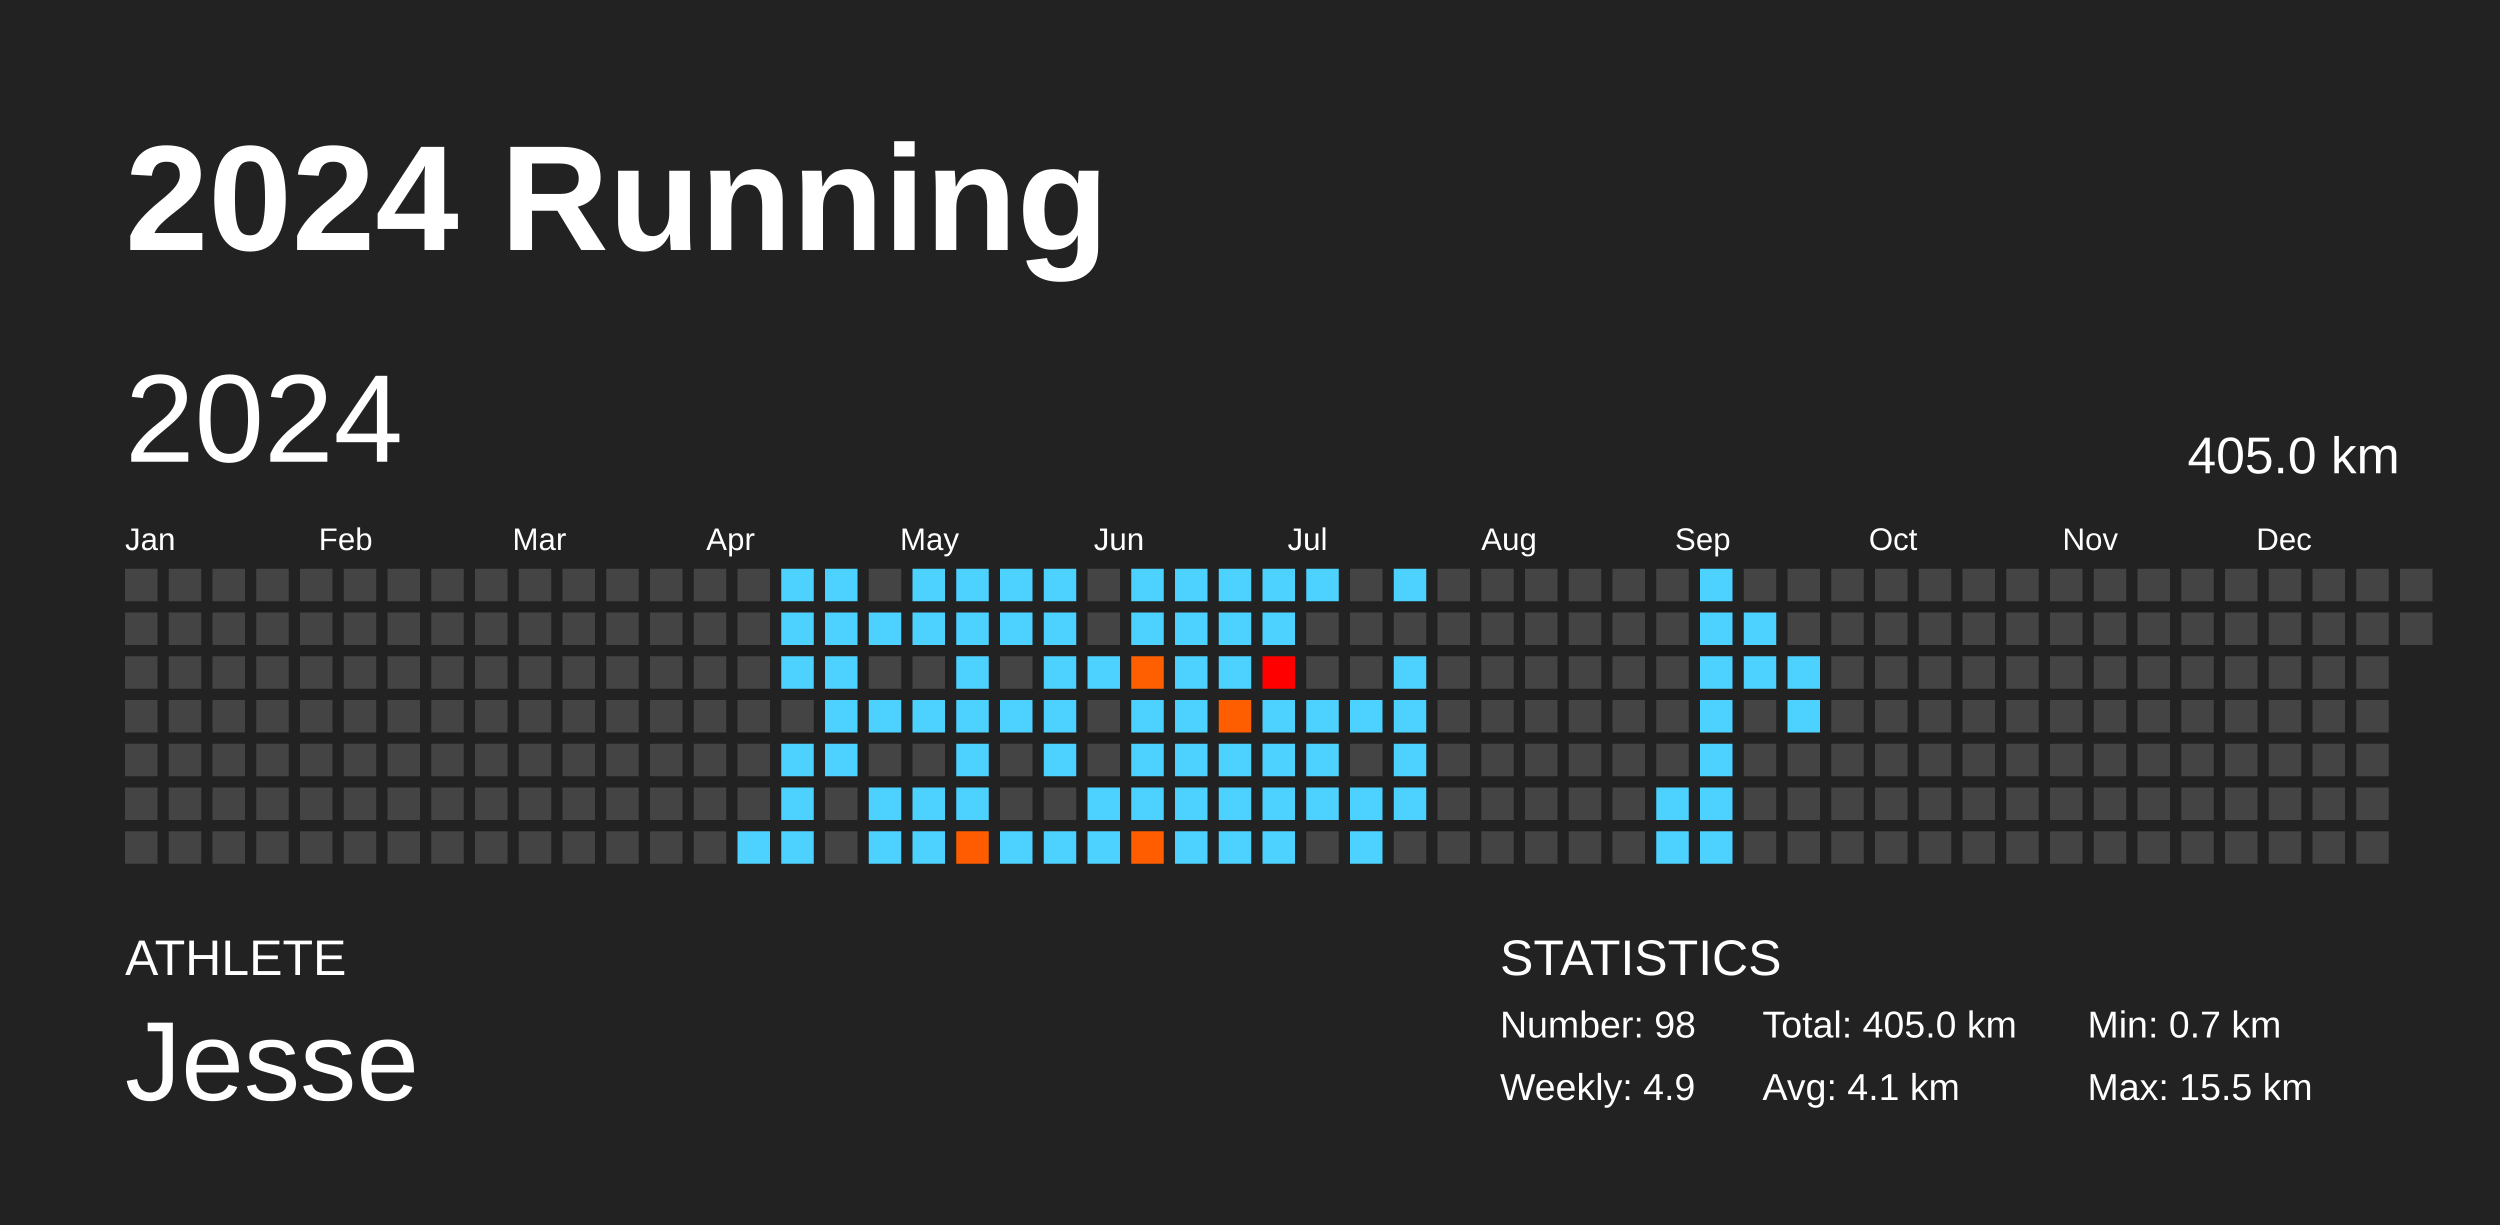
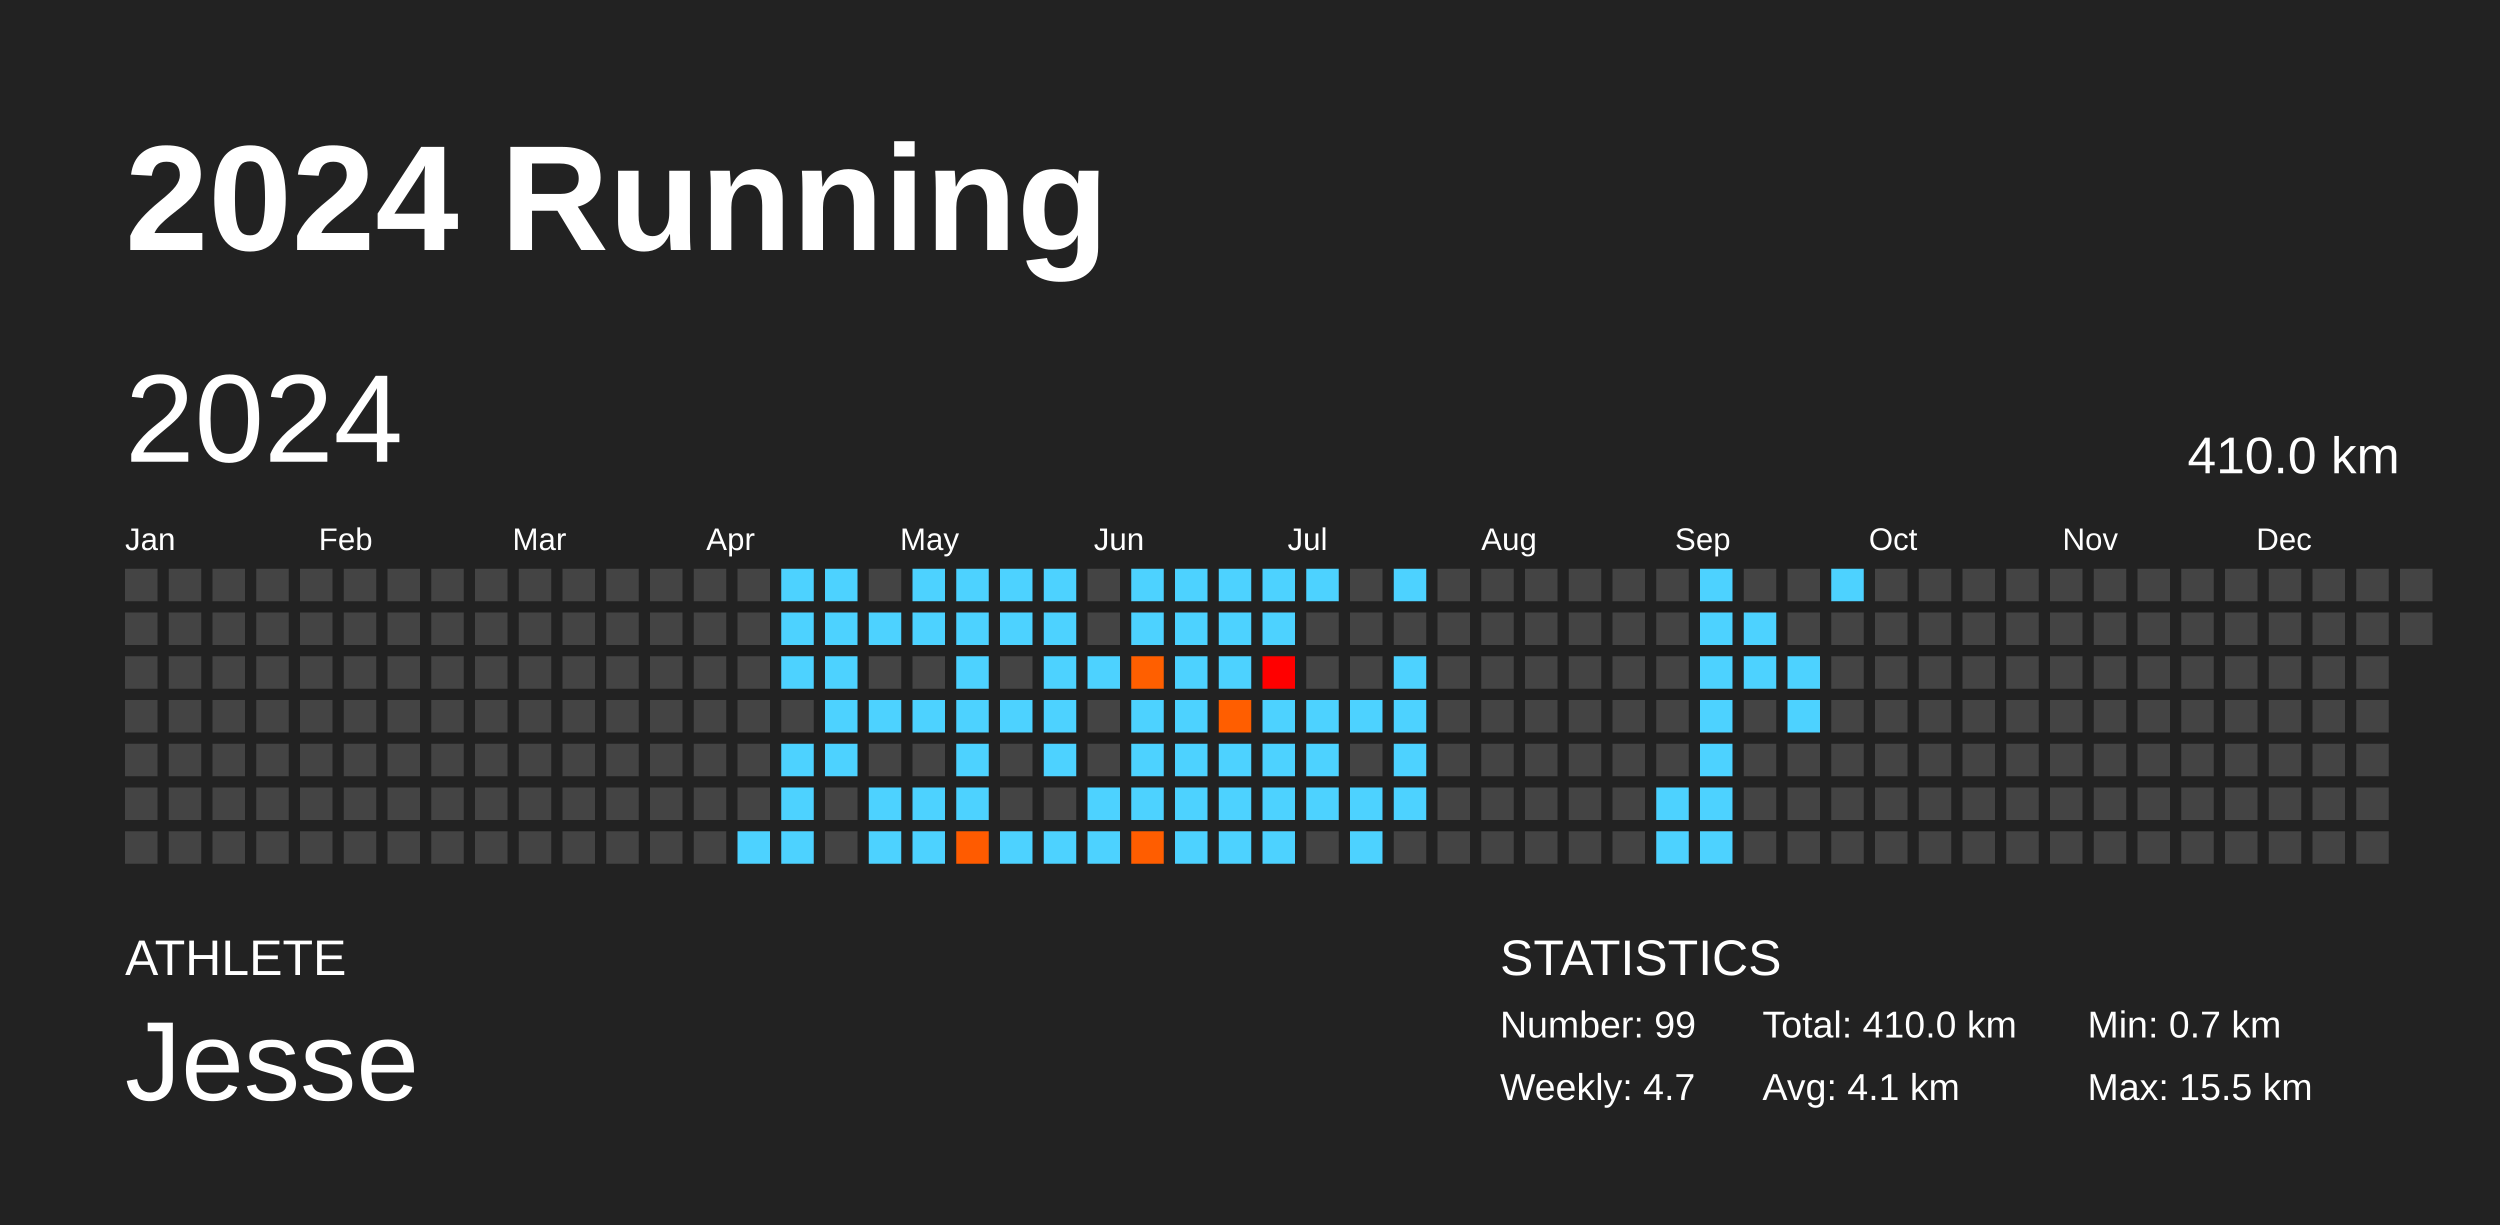
<svg xmlns="http://www.w3.org/2000/svg" baseProfile="full" height="98mm" version="1.1" viewBox="0,0,200,98" width="200mm">
  <defs />
  <rect fill="#222222" height="98" width="200" x="0" y="0" />
  <text fill="#FFFFFF" style="font-size:12px; font-family:Arial; font-weight:bold;" x="10" y="20">2024 Running</text>
  <text fill="#FFFFFF" style="font-size:4px; font-family:Arial" x="10" y="78">ATHLETE</text>
  <text fill="#FFFFFF" style="font-size:9px; font-family:Arial" x="10" y="88">Jesse</text>
  <text fill="#FFFFFF" style="font-size:4px; font-family:Arial" x="120" y="78">STATISTICS</text>
-   <text fill="#FFFFFF" style="font-size:3px; font-family:Arial" x="120" y="83">Number: 98</text>
-   <text fill="#FFFFFF" style="font-size:3px; font-family:Arial" x="120" y="88">Weekly: 4.9</text>
-   <text fill="#FFFFFF" style="font-size:3px; font-family:Arial" x="141" y="83">Total: 405.0 km</text>
+   <text fill="#FFFFFF" style="font-size:3px; font-family:Arial" x="120" y="83">Number: 99</text>
+   <text fill="#FFFFFF" style="font-size:3px; font-family:Arial" x="120" y="88">Weekly: 4.7</text>
+   <text fill="#FFFFFF" style="font-size:3px; font-family:Arial" x="141" y="83">Total: 410.0 km</text>
  <text fill="#FFFFFF" style="font-size:3px; font-family:Arial" x="141" y="88">Avg: 4.1 km</text>
  <text fill="#FFFFFF" style="font-size:3px; font-family:Arial" x="167" y="83">Min: 0.7 km</text>
  <text fill="#FFFFFF" style="font-size:3px; font-family:Arial" x="167" y="88">Max: 15.5 km</text>
  <text dominant-baseline="hanging" fill="#FFFFFF" style="font-size:10.0px; font-family:Arial;" x="10" y="30">2024</text>
-   <text dominant-baseline="hanging" fill="#FFFFFF" style="font-size:4.125px; font-family:Arial;" x="175" y="35">405.0 km</text>
+   <text dominant-baseline="hanging" fill="#FFFFFF" style="font-size:4.125px; font-family:Arial;" x="175" y="35">410.0 km</text>
  <text fill="#FFFFFF" style="font-size:2.5px; font-family:Arial" x="10.0" y="44">Jan</text>
  <text fill="#FFFFFF" style="font-size:2.5px; font-family:Arial" x="25.5" y="44">Feb</text>
  <text fill="#FFFFFF" style="font-size:2.5px; font-family:Arial" x="41.0" y="44">Mar</text>
  <text fill="#FFFFFF" style="font-size:2.5px; font-family:Arial" x="56.5" y="44">Apr</text>
  <text fill="#FFFFFF" style="font-size:2.5px; font-family:Arial" x="72.0" y="44">May</text>
  <text fill="#FFFFFF" style="font-size:2.5px; font-family:Arial" x="87.5" y="44">Jun</text>
  <text fill="#FFFFFF" style="font-size:2.5px; font-family:Arial" x="103.0" y="44">Jul</text>
  <text fill="#FFFFFF" style="font-size:2.5px; font-family:Arial" x="118.5" y="44">Aug</text>
  <text fill="#FFFFFF" style="font-size:2.5px; font-family:Arial" x="134.0" y="44">Sep</text>
  <text fill="#FFFFFF" style="font-size:2.5px; font-family:Arial" x="149.5" y="44">Oct</text>
  <text fill="#FFFFFF" style="font-size:2.5px; font-family:Arial" x="165.0" y="44">Nov</text>
  <text fill="#FFFFFF" style="font-size:2.5px; font-family:Arial" x="180.5" y="44">Dec</text>
  <rect fill="#444444" height="2.6" width="2.6" x="10.0" y="45.5" />
  <rect fill="#444444" height="2.6" width="2.6" x="10.0" y="49.0" />
  <rect fill="#444444" height="2.6" width="2.6" x="10.0" y="52.5" />
  <rect fill="#444444" height="2.6" width="2.6" x="10.0" y="56.0" />
  <rect fill="#444444" height="2.6" width="2.6" x="10.0" y="59.5" />
  <rect fill="#444444" height="2.6" width="2.6" x="10.0" y="63.0" />
  <rect fill="#444444" height="2.6" width="2.6" x="10.0" y="66.5" />
  <rect fill="#444444" height="2.6" width="2.6" x="13.5" y="45.5" />
  <rect fill="#444444" height="2.6" width="2.6" x="13.5" y="49.0" />
  <rect fill="#444444" height="2.6" width="2.6" x="13.5" y="52.5" />
  <rect fill="#444444" height="2.6" width="2.6" x="13.5" y="56.0" />
  <rect fill="#444444" height="2.6" width="2.6" x="13.5" y="59.5" />
  <rect fill="#444444" height="2.6" width="2.6" x="13.5" y="63.0" />
  <rect fill="#444444" height="2.6" width="2.6" x="13.5" y="66.5" />
  <rect fill="#444444" height="2.6" width="2.6" x="17.0" y="45.5" />
  <rect fill="#444444" height="2.6" width="2.6" x="17.0" y="49.0" />
  <rect fill="#444444" height="2.6" width="2.6" x="17.0" y="52.5" />
  <rect fill="#444444" height="2.6" width="2.6" x="17.0" y="56.0" />
  <rect fill="#444444" height="2.6" width="2.6" x="17.0" y="59.5" />
  <rect fill="#444444" height="2.6" width="2.6" x="17.0" y="63.0" />
  <rect fill="#444444" height="2.6" width="2.6" x="17.0" y="66.5" />
  <rect fill="#444444" height="2.6" width="2.6" x="20.5" y="45.5" />
  <rect fill="#444444" height="2.6" width="2.6" x="20.5" y="49.0" />
  <rect fill="#444444" height="2.6" width="2.6" x="20.5" y="52.5" />
  <rect fill="#444444" height="2.6" width="2.6" x="20.5" y="56.0" />
  <rect fill="#444444" height="2.6" width="2.6" x="20.5" y="59.5" />
  <rect fill="#444444" height="2.6" width="2.6" x="20.5" y="63.0" />
  <rect fill="#444444" height="2.6" width="2.6" x="20.5" y="66.5" />
  <rect fill="#444444" height="2.6" width="2.6" x="24.0" y="45.5" />
  <rect fill="#444444" height="2.6" width="2.6" x="24.0" y="49.0" />
  <rect fill="#444444" height="2.6" width="2.6" x="24.0" y="52.5" />
  <rect fill="#444444" height="2.6" width="2.6" x="24.0" y="56.0" />
  <rect fill="#444444" height="2.6" width="2.6" x="24.0" y="59.5" />
  <rect fill="#444444" height="2.6" width="2.6" x="24.0" y="63.0" />
  <rect fill="#444444" height="2.6" width="2.6" x="24.0" y="66.5" />
  <rect fill="#444444" height="2.6" width="2.6" x="27.5" y="45.5" />
  <rect fill="#444444" height="2.6" width="2.6" x="27.5" y="49.0" />
  <rect fill="#444444" height="2.6" width="2.6" x="27.5" y="52.5" />
  <rect fill="#444444" height="2.6" width="2.6" x="27.5" y="56.0" />
  <rect fill="#444444" height="2.6" width="2.6" x="27.5" y="59.5" />
  <rect fill="#444444" height="2.6" width="2.6" x="27.5" y="63.0" />
  <rect fill="#444444" height="2.6" width="2.6" x="27.5" y="66.5" />
  <rect fill="#444444" height="2.6" width="2.6" x="31.0" y="45.5" />
  <rect fill="#444444" height="2.6" width="2.6" x="31.0" y="49.0" />
  <rect fill="#444444" height="2.6" width="2.6" x="31.0" y="52.5" />
  <rect fill="#444444" height="2.6" width="2.6" x="31.0" y="56.0" />
  <rect fill="#444444" height="2.6" width="2.6" x="31.0" y="59.5" />
  <rect fill="#444444" height="2.6" width="2.6" x="31.0" y="63.0" />
  <rect fill="#444444" height="2.6" width="2.6" x="31.0" y="66.5" />
  <rect fill="#444444" height="2.6" width="2.6" x="34.5" y="45.5" />
  <rect fill="#444444" height="2.6" width="2.6" x="34.5" y="49.0" />
  <rect fill="#444444" height="2.6" width="2.6" x="34.5" y="52.5" />
  <rect fill="#444444" height="2.6" width="2.6" x="34.5" y="56.0" />
  <rect fill="#444444" height="2.6" width="2.6" x="34.5" y="59.5" />
  <rect fill="#444444" height="2.6" width="2.6" x="34.5" y="63.0" />
  <rect fill="#444444" height="2.6" width="2.6" x="34.5" y="66.5" />
  <rect fill="#444444" height="2.6" width="2.6" x="38.0" y="45.5" />
  <rect fill="#444444" height="2.6" width="2.6" x="38.0" y="49.0" />
  <rect fill="#444444" height="2.6" width="2.6" x="38.0" y="52.5" />
  <rect fill="#444444" height="2.6" width="2.6" x="38.0" y="56.0" />
  <rect fill="#444444" height="2.6" width="2.6" x="38.0" y="59.5" />
  <rect fill="#444444" height="2.6" width="2.6" x="38.0" y="63.0" />
  <rect fill="#444444" height="2.6" width="2.6" x="38.0" y="66.5" />
  <rect fill="#444444" height="2.6" width="2.6" x="41.5" y="45.5" />
  <rect fill="#444444" height="2.6" width="2.6" x="41.5" y="49.0" />
  <rect fill="#444444" height="2.6" width="2.6" x="41.5" y="52.5" />
  <rect fill="#444444" height="2.6" width="2.6" x="41.5" y="56.0" />
  <rect fill="#444444" height="2.6" width="2.6" x="41.5" y="59.5" />
  <rect fill="#444444" height="2.6" width="2.6" x="41.5" y="63.0" />
  <rect fill="#444444" height="2.6" width="2.6" x="41.5" y="66.5" />
  <rect fill="#444444" height="2.6" width="2.6" x="45.0" y="45.5" />
  <rect fill="#444444" height="2.6" width="2.6" x="45.0" y="49.0" />
  <rect fill="#444444" height="2.6" width="2.6" x="45.0" y="52.5" />
  <rect fill="#444444" height="2.6" width="2.6" x="45.0" y="56.0" />
  <rect fill="#444444" height="2.6" width="2.6" x="45.0" y="59.5" />
  <rect fill="#444444" height="2.6" width="2.6" x="45.0" y="63.0" />
  <rect fill="#444444" height="2.6" width="2.6" x="45.0" y="66.5" />
  <rect fill="#444444" height="2.6" width="2.6" x="48.5" y="45.5" />
  <rect fill="#444444" height="2.6" width="2.6" x="48.5" y="49.0" />
  <rect fill="#444444" height="2.6" width="2.6" x="48.5" y="52.5" />
  <rect fill="#444444" height="2.6" width="2.6" x="48.5" y="56.0" />
  <rect fill="#444444" height="2.6" width="2.6" x="48.5" y="59.5" />
  <rect fill="#444444" height="2.6" width="2.6" x="48.5" y="63.0" />
  <rect fill="#444444" height="2.6" width="2.6" x="48.5" y="66.5" />
  <rect fill="#444444" height="2.6" width="2.6" x="52.0" y="45.5" />
  <rect fill="#444444" height="2.6" width="2.6" x="52.0" y="49.0" />
  <rect fill="#444444" height="2.6" width="2.6" x="52.0" y="52.5" />
  <rect fill="#444444" height="2.6" width="2.6" x="52.0" y="56.0" />
  <rect fill="#444444" height="2.6" width="2.6" x="52.0" y="59.5" />
  <rect fill="#444444" height="2.6" width="2.6" x="52.0" y="63.0" />
  <rect fill="#444444" height="2.6" width="2.6" x="52.0" y="66.5" />
  <rect fill="#444444" height="2.6" width="2.6" x="55.5" y="45.5" />
  <rect fill="#444444" height="2.6" width="2.6" x="55.5" y="49.0" />
  <rect fill="#444444" height="2.6" width="2.6" x="55.5" y="52.5" />
  <rect fill="#444444" height="2.6" width="2.6" x="55.5" y="56.0" />
  <rect fill="#444444" height="2.6" width="2.6" x="55.5" y="59.5" />
  <rect fill="#444444" height="2.6" width="2.6" x="55.5" y="63.0" />
  <rect fill="#444444" height="2.6" width="2.6" x="55.5" y="66.5" />
  <rect fill="#444444" height="2.6" width="2.6" x="59.0" y="45.5" />
  <rect fill="#444444" height="2.6" width="2.6" x="59.0" y="49.0" />
  <rect fill="#444444" height="2.6" width="2.6" x="59.0" y="52.5" />
  <rect fill="#444444" height="2.6" width="2.6" x="59.0" y="56.0" />
  <rect fill="#444444" height="2.6" width="2.6" x="59.0" y="59.5" />
  <rect fill="#444444" height="2.6" width="2.6" x="59.0" y="63.0" />
  <rect fill="#4dd2ff" height="2.6" width="2.6" x="59.0" y="66.5" />
  <rect fill="#4dd2ff" height="2.6" width="2.6" x="62.5" y="45.5" />
  <rect fill="#4dd2ff" height="2.6" width="2.6" x="62.5" y="49.0" />
  <rect fill="#4dd2ff" height="2.6" width="2.6" x="62.5" y="52.5" />
  <rect fill="#444444" height="2.6" width="2.6" x="62.5" y="56.0" />
  <rect fill="#4dd2ff" height="2.6" width="2.6" x="62.5" y="59.5" />
  <rect fill="#4dd2ff" height="2.6" width="2.6" x="62.5" y="63.0" />
  <rect fill="#4dd2ff" height="2.6" width="2.6" x="62.5" y="66.5" />
  <rect fill="#4dd2ff" height="2.6" width="2.6" x="66.0" y="45.5" />
  <rect fill="#4dd2ff" height="2.6" width="2.6" x="66.0" y="49.0" />
  <rect fill="#4dd2ff" height="2.6" width="2.6" x="66.0" y="52.5" />
  <rect fill="#4dd2ff" height="2.6" width="2.6" x="66.0" y="56.0" />
  <rect fill="#4dd2ff" height="2.6" width="2.6" x="66.0" y="59.5" />
  <rect fill="#444444" height="2.6" width="2.6" x="66.0" y="63.0" />
  <rect fill="#444444" height="2.6" width="2.6" x="66.0" y="66.5" />
  <rect fill="#444444" height="2.6" width="2.6" x="69.5" y="45.5" />
  <rect fill="#4dd2ff" height="2.6" width="2.6" x="69.5" y="49.0" />
  <rect fill="#444444" height="2.6" width="2.6" x="69.5" y="52.5" />
  <rect fill="#4dd2ff" height="2.6" width="2.6" x="69.5" y="56.0" />
  <rect fill="#444444" height="2.6" width="2.6" x="69.5" y="59.5" />
  <rect fill="#4dd2ff" height="2.6" width="2.6" x="69.5" y="63.0" />
  <rect fill="#4dd2ff" height="2.6" width="2.6" x="69.5" y="66.5" />
  <rect fill="#4dd2ff" height="2.6" width="2.6" x="73.0" y="45.5" />
  <rect fill="#4dd2ff" height="2.6" width="2.6" x="73.0" y="49.0" />
  <rect fill="#444444" height="2.6" width="2.6" x="73.0" y="52.5" />
  <rect fill="#4dd2ff" height="2.6" width="2.6" x="73.0" y="56.0" />
  <rect fill="#444444" height="2.6" width="2.6" x="73.0" y="59.5" />
  <rect fill="#4dd2ff" height="2.6" width="2.6" x="73.0" y="63.0" />
  <rect fill="#4dd2ff" height="2.6" width="2.6" x="73.0" y="66.5" />
  <rect fill="#4dd2ff" height="2.6" width="2.6" x="76.5" y="45.5" />
  <rect fill="#4dd2ff" height="2.6" width="2.6" x="76.5" y="49.0" />
  <rect fill="#4dd2ff" height="2.6" width="2.6" x="76.5" y="52.5" />
  <rect fill="#4dd2ff" height="2.6" width="2.6" x="76.5" y="56.0" />
  <rect fill="#4dd2ff" height="2.6" width="2.6" x="76.5" y="59.5" />
  <rect fill="#4dd2ff" height="2.6" width="2.6" x="76.5" y="63.0" />
  <rect fill="#ff5b00" height="2.6" width="2.6" x="76.5" y="66.5" />
  <rect fill="#4dd2ff" height="2.6" width="2.6" x="80.0" y="45.5" />
  <rect fill="#4dd2ff" height="2.6" width="2.6" x="80.0" y="49.0" />
  <rect fill="#444444" height="2.6" width="2.6" x="80.0" y="52.5" />
  <rect fill="#4dd2ff" height="2.6" width="2.6" x="80.0" y="56.0" />
  <rect fill="#444444" height="2.6" width="2.6" x="80.0" y="59.5" />
  <rect fill="#444444" height="2.6" width="2.6" x="80.0" y="63.0" />
  <rect fill="#4dd2ff" height="2.6" width="2.6" x="80.0" y="66.5" />
  <rect fill="#4dd2ff" height="2.6" width="2.6" x="83.5" y="45.5" />
  <rect fill="#4dd2ff" height="2.6" width="2.6" x="83.5" y="49.0" />
  <rect fill="#4dd2ff" height="2.6" width="2.6" x="83.5" y="52.5" />
  <rect fill="#4dd2ff" height="2.6" width="2.6" x="83.5" y="56.0" />
  <rect fill="#4dd2ff" height="2.6" width="2.6" x="83.5" y="59.5" />
  <rect fill="#444444" height="2.6" width="2.6" x="83.5" y="63.0" />
  <rect fill="#4dd2ff" height="2.6" width="2.6" x="83.5" y="66.5" />
  <rect fill="#444444" height="2.6" width="2.6" x="87.0" y="45.5" />
  <rect fill="#444444" height="2.6" width="2.6" x="87.0" y="49.0" />
  <rect fill="#4dd2ff" height="2.6" width="2.6" x="87.0" y="52.5" />
  <rect fill="#444444" height="2.6" width="2.6" x="87.0" y="56.0" />
  <rect fill="#444444" height="2.6" width="2.6" x="87.0" y="59.5" />
  <rect fill="#4dd2ff" height="2.6" width="2.6" x="87.0" y="63.0" />
  <rect fill="#4dd2ff" height="2.6" width="2.6" x="87.0" y="66.5" />
  <rect fill="#4dd2ff" height="2.6" width="2.6" x="90.5" y="45.5" />
  <rect fill="#4dd2ff" height="2.6" width="2.6" x="90.5" y="49.0" />
  <rect fill="#ff5f00" height="2.6" width="2.6" x="90.5" y="52.5" />
  <rect fill="#4dd2ff" height="2.6" width="2.6" x="90.5" y="56.0" />
  <rect fill="#4dd2ff" height="2.6" width="2.6" x="90.5" y="59.5" />
  <rect fill="#4dd2ff" height="2.6" width="2.6" x="90.5" y="63.0" />
  <rect fill="#ff5d00" height="2.6" width="2.6" x="90.5" y="66.5" />
  <rect fill="#4dd2ff" height="2.6" width="2.6" x="94.0" y="45.5" />
  <rect fill="#4dd2ff" height="2.6" width="2.6" x="94.0" y="49.0" />
  <rect fill="#4dd2ff" height="2.6" width="2.6" x="94.0" y="52.5" />
  <rect fill="#4dd2ff" height="2.6" width="2.6" x="94.0" y="56.0" />
  <rect fill="#4dd2ff" height="2.6" width="2.6" x="94.0" y="59.5" />
  <rect fill="#4dd2ff" height="2.6" width="2.6" x="94.0" y="63.0" />
  <rect fill="#4dd2ff" height="2.6" width="2.6" x="94.0" y="66.5" />
  <rect fill="#4dd2ff" height="2.6" width="2.6" x="97.5" y="45.5" />
  <rect fill="#4dd2ff" height="2.6" width="2.6" x="97.5" y="49.0" />
  <rect fill="#4dd2ff" height="2.6" width="2.6" x="97.5" y="52.5" />
  <rect fill="#ff5e00" height="2.6" width="2.6" x="97.5" y="56.0" />
  <rect fill="#4dd2ff" height="2.6" width="2.6" x="97.5" y="59.5" />
  <rect fill="#4dd2ff" height="2.6" width="2.6" x="97.5" y="63.0" />
  <rect fill="#4dd2ff" height="2.6" width="2.6" x="97.5" y="66.5" />
  <rect fill="#4dd2ff" height="2.6" width="2.6" x="101.0" y="45.5" />
  <rect fill="#4dd2ff" height="2.6" width="2.6" x="101.0" y="49.0" />
  <rect fill="#ff0000" height="2.6" width="2.6" x="101.0" y="52.5" />
  <rect fill="#4dd2ff" height="2.6" width="2.6" x="101.0" y="56.0" />
  <rect fill="#4dd2ff" height="2.6" width="2.6" x="101.0" y="59.5" />
  <rect fill="#4dd2ff" height="2.6" width="2.6" x="101.0" y="63.0" />
  <rect fill="#4dd2ff" height="2.6" width="2.6" x="101.0" y="66.5" />
  <rect fill="#4dd2ff" height="2.6" width="2.6" x="104.5" y="45.5" />
  <rect fill="#444444" height="2.6" width="2.6" x="104.5" y="49.0" />
  <rect fill="#444444" height="2.6" width="2.6" x="104.5" y="52.5" />
  <rect fill="#4dd2ff" height="2.6" width="2.6" x="104.5" y="56.0" />
  <rect fill="#4dd2ff" height="2.6" width="2.6" x="104.5" y="59.5" />
  <rect fill="#4dd2ff" height="2.6" width="2.6" x="104.5" y="63.0" />
  <rect fill="#444444" height="2.6" width="2.6" x="104.5" y="66.5" />
  <rect fill="#444444" height="2.6" width="2.6" x="108.0" y="45.5" />
  <rect fill="#444444" height="2.6" width="2.6" x="108.0" y="49.0" />
  <rect fill="#444444" height="2.6" width="2.6" x="108.0" y="52.5" />
  <rect fill="#4dd2ff" height="2.6" width="2.6" x="108.0" y="56.0" />
  <rect fill="#444444" height="2.6" width="2.6" x="108.0" y="59.5" />
  <rect fill="#4dd2ff" height="2.6" width="2.6" x="108.0" y="63.0" />
  <rect fill="#4dd2ff" height="2.6" width="2.6" x="108.0" y="66.5" />
  <rect fill="#4dd2ff" height="2.6" width="2.6" x="111.5" y="45.5" />
  <rect fill="#444444" height="2.6" width="2.6" x="111.5" y="49.0" />
  <rect fill="#4dd2ff" height="2.6" width="2.6" x="111.5" y="52.5" />
  <rect fill="#4dd2ff" height="2.6" width="2.6" x="111.5" y="56.0" />
  <rect fill="#4dd2ff" height="2.6" width="2.6" x="111.5" y="59.5" />
  <rect fill="#4dd2ff" height="2.6" width="2.6" x="111.5" y="63.0" />
  <rect fill="#444444" height="2.6" width="2.6" x="111.5" y="66.5" />
  <rect fill="#444444" height="2.6" width="2.6" x="115.0" y="45.5" />
  <rect fill="#444444" height="2.6" width="2.6" x="115.0" y="49.0" />
  <rect fill="#444444" height="2.6" width="2.6" x="115.0" y="52.5" />
  <rect fill="#444444" height="2.6" width="2.6" x="115.0" y="56.0" />
  <rect fill="#444444" height="2.6" width="2.6" x="115.0" y="59.5" />
  <rect fill="#444444" height="2.6" width="2.6" x="115.0" y="63.0" />
  <rect fill="#444444" height="2.6" width="2.6" x="115.0" y="66.5" />
  <rect fill="#444444" height="2.6" width="2.6" x="118.5" y="45.5" />
  <rect fill="#444444" height="2.6" width="2.6" x="118.5" y="49.0" />
  <rect fill="#444444" height="2.6" width="2.6" x="118.5" y="52.5" />
  <rect fill="#444444" height="2.6" width="2.6" x="118.5" y="56.0" />
  <rect fill="#444444" height="2.6" width="2.6" x="118.5" y="59.5" />
  <rect fill="#444444" height="2.6" width="2.6" x="118.5" y="63.0" />
  <rect fill="#444444" height="2.6" width="2.6" x="118.5" y="66.5" />
  <rect fill="#444444" height="2.6" width="2.6" x="122.0" y="45.5" />
  <rect fill="#444444" height="2.6" width="2.6" x="122.0" y="49.0" />
  <rect fill="#444444" height="2.6" width="2.6" x="122.0" y="52.5" />
  <rect fill="#444444" height="2.6" width="2.6" x="122.0" y="56.0" />
  <rect fill="#444444" height="2.6" width="2.6" x="122.0" y="59.5" />
  <rect fill="#444444" height="2.6" width="2.6" x="122.0" y="63.0" />
  <rect fill="#444444" height="2.6" width="2.6" x="122.0" y="66.5" />
  <rect fill="#444444" height="2.6" width="2.6" x="125.5" y="45.5" />
  <rect fill="#444444" height="2.6" width="2.6" x="125.5" y="49.0" />
  <rect fill="#444444" height="2.6" width="2.6" x="125.5" y="52.5" />
  <rect fill="#444444" height="2.6" width="2.6" x="125.5" y="56.0" />
  <rect fill="#444444" height="2.6" width="2.6" x="125.5" y="59.5" />
  <rect fill="#444444" height="2.6" width="2.6" x="125.5" y="63.0" />
  <rect fill="#444444" height="2.6" width="2.6" x="125.5" y="66.5" />
  <rect fill="#444444" height="2.6" width="2.6" x="129.0" y="45.5" />
  <rect fill="#444444" height="2.6" width="2.6" x="129.0" y="49.0" />
  <rect fill="#444444" height="2.6" width="2.6" x="129.0" y="52.5" />
  <rect fill="#444444" height="2.6" width="2.6" x="129.0" y="56.0" />
  <rect fill="#444444" height="2.6" width="2.6" x="129.0" y="59.5" />
  <rect fill="#444444" height="2.6" width="2.6" x="129.0" y="63.0" />
  <rect fill="#444444" height="2.6" width="2.6" x="129.0" y="66.5" />
  <rect fill="#444444" height="2.6" width="2.6" x="132.5" y="45.5" />
  <rect fill="#444444" height="2.6" width="2.6" x="132.5" y="49.0" />
  <rect fill="#444444" height="2.6" width="2.6" x="132.5" y="52.5" />
  <rect fill="#444444" height="2.6" width="2.6" x="132.5" y="56.0" />
  <rect fill="#444444" height="2.6" width="2.6" x="132.5" y="59.5" />
  <rect fill="#4dd2ff" height="2.6" width="2.6" x="132.5" y="63.0" />
  <rect fill="#4dd2ff" height="2.6" width="2.6" x="132.5" y="66.5" />
  <rect fill="#4dd2ff" height="2.6" width="2.6" x="136.0" y="45.5" />
  <rect fill="#4dd2ff" height="2.6" width="2.6" x="136.0" y="49.0" />
  <rect fill="#4dd2ff" height="2.6" width="2.6" x="136.0" y="52.5" />
  <rect fill="#4dd2ff" height="2.6" width="2.6" x="136.0" y="56.0" />
  <rect fill="#4dd2ff" height="2.6" width="2.6" x="136.0" y="59.5" />
  <rect fill="#4dd2ff" height="2.6" width="2.6" x="136.0" y="63.0" />
  <rect fill="#4dd2ff" height="2.6" width="2.6" x="136.0" y="66.5" />
  <rect fill="#444444" height="2.6" width="2.6" x="139.5" y="45.5" />
  <rect fill="#4dd2ff" height="2.6" width="2.6" x="139.5" y="49.0" />
  <rect fill="#4dd2ff" height="2.6" width="2.6" x="139.5" y="52.5" />
  <rect fill="#444444" height="2.6" width="2.6" x="139.5" y="56.0" />
  <rect fill="#444444" height="2.6" width="2.6" x="139.5" y="59.5" />
  <rect fill="#444444" height="2.6" width="2.6" x="139.5" y="63.0" />
  <rect fill="#444444" height="2.6" width="2.6" x="139.5" y="66.5" />
  <rect fill="#444444" height="2.6" width="2.6" x="143.0" y="45.5" />
  <rect fill="#444444" height="2.6" width="2.6" x="143.0" y="49.0" />
  <rect fill="#4dd2ff" height="2.6" width="2.6" x="143.0" y="52.5" />
  <rect fill="#4dd2ff" height="2.6" width="2.6" x="143.0" y="56.0" />
  <rect fill="#444444" height="2.6" width="2.6" x="143.0" y="59.5" />
  <rect fill="#444444" height="2.6" width="2.6" x="143.0" y="63.0" />
  <rect fill="#444444" height="2.6" width="2.6" x="143.0" y="66.5" />
-   <rect fill="#444444" height="2.6" width="2.6" x="146.5" y="45.5" />
+   <rect fill="#4dd2ff" height="2.6" width="2.6" x="146.5" y="45.5" />
  <rect fill="#444444" height="2.6" width="2.6" x="146.5" y="49.0" />
  <rect fill="#444444" height="2.6" width="2.6" x="146.5" y="52.5" />
  <rect fill="#444444" height="2.6" width="2.6" x="146.5" y="56.0" />
  <rect fill="#444444" height="2.6" width="2.6" x="146.5" y="59.5" />
  <rect fill="#444444" height="2.6" width="2.6" x="146.5" y="63.0" />
  <rect fill="#444444" height="2.6" width="2.6" x="146.5" y="66.5" />
  <rect fill="#444444" height="2.6" width="2.6" x="150.0" y="45.5" />
  <rect fill="#444444" height="2.6" width="2.6" x="150.0" y="49.0" />
  <rect fill="#444444" height="2.6" width="2.6" x="150.0" y="52.5" />
  <rect fill="#444444" height="2.6" width="2.6" x="150.0" y="56.0" />
  <rect fill="#444444" height="2.6" width="2.6" x="150.0" y="59.5" />
  <rect fill="#444444" height="2.6" width="2.6" x="150.0" y="63.0" />
  <rect fill="#444444" height="2.6" width="2.6" x="150.0" y="66.5" />
  <rect fill="#444444" height="2.6" width="2.6" x="153.5" y="45.5" />
  <rect fill="#444444" height="2.6" width="2.6" x="153.5" y="49.0" />
  <rect fill="#444444" height="2.6" width="2.6" x="153.5" y="52.5" />
  <rect fill="#444444" height="2.6" width="2.6" x="153.5" y="56.0" />
  <rect fill="#444444" height="2.6" width="2.6" x="153.5" y="59.5" />
  <rect fill="#444444" height="2.6" width="2.6" x="153.5" y="63.0" />
  <rect fill="#444444" height="2.6" width="2.6" x="153.5" y="66.5" />
  <rect fill="#444444" height="2.6" width="2.6" x="157.0" y="45.5" />
  <rect fill="#444444" height="2.6" width="2.6" x="157.0" y="49.0" />
  <rect fill="#444444" height="2.6" width="2.6" x="157.0" y="52.5" />
  <rect fill="#444444" height="2.6" width="2.6" x="157.0" y="56.0" />
  <rect fill="#444444" height="2.6" width="2.6" x="157.0" y="59.5" />
  <rect fill="#444444" height="2.6" width="2.6" x="157.0" y="63.0" />
  <rect fill="#444444" height="2.6" width="2.6" x="157.0" y="66.5" />
  <rect fill="#444444" height="2.6" width="2.6" x="160.5" y="45.5" />
  <rect fill="#444444" height="2.6" width="2.6" x="160.5" y="49.0" />
  <rect fill="#444444" height="2.6" width="2.6" x="160.5" y="52.5" />
  <rect fill="#444444" height="2.6" width="2.6" x="160.5" y="56.0" />
  <rect fill="#444444" height="2.6" width="2.6" x="160.5" y="59.5" />
  <rect fill="#444444" height="2.6" width="2.6" x="160.5" y="63.0" />
  <rect fill="#444444" height="2.6" width="2.6" x="160.5" y="66.5" />
  <rect fill="#444444" height="2.6" width="2.6" x="164.0" y="45.5" />
  <rect fill="#444444" height="2.6" width="2.6" x="164.0" y="49.0" />
  <rect fill="#444444" height="2.6" width="2.6" x="164.0" y="52.5" />
  <rect fill="#444444" height="2.6" width="2.6" x="164.0" y="56.0" />
  <rect fill="#444444" height="2.6" width="2.6" x="164.0" y="59.5" />
  <rect fill="#444444" height="2.6" width="2.6" x="164.0" y="63.0" />
  <rect fill="#444444" height="2.6" width="2.6" x="164.0" y="66.5" />
  <rect fill="#444444" height="2.6" width="2.6" x="167.5" y="45.5" />
  <rect fill="#444444" height="2.6" width="2.6" x="167.5" y="49.0" />
  <rect fill="#444444" height="2.6" width="2.6" x="167.5" y="52.5" />
  <rect fill="#444444" height="2.6" width="2.6" x="167.5" y="56.0" />
  <rect fill="#444444" height="2.6" width="2.6" x="167.5" y="59.5" />
  <rect fill="#444444" height="2.6" width="2.6" x="167.5" y="63.0" />
  <rect fill="#444444" height="2.6" width="2.6" x="167.5" y="66.5" />
  <rect fill="#444444" height="2.6" width="2.6" x="171.0" y="45.5" />
  <rect fill="#444444" height="2.6" width="2.6" x="171.0" y="49.0" />
  <rect fill="#444444" height="2.6" width="2.6" x="171.0" y="52.5" />
  <rect fill="#444444" height="2.6" width="2.6" x="171.0" y="56.0" />
  <rect fill="#444444" height="2.6" width="2.6" x="171.0" y="59.5" />
  <rect fill="#444444" height="2.6" width="2.6" x="171.0" y="63.0" />
  <rect fill="#444444" height="2.6" width="2.6" x="171.0" y="66.5" />
  <rect fill="#444444" height="2.6" width="2.6" x="174.5" y="45.5" />
  <rect fill="#444444" height="2.6" width="2.6" x="174.5" y="49.0" />
  <rect fill="#444444" height="2.6" width="2.6" x="174.5" y="52.5" />
  <rect fill="#444444" height="2.6" width="2.6" x="174.5" y="56.0" />
  <rect fill="#444444" height="2.6" width="2.6" x="174.5" y="59.5" />
  <rect fill="#444444" height="2.6" width="2.6" x="174.5" y="63.0" />
  <rect fill="#444444" height="2.6" width="2.6" x="174.5" y="66.5" />
  <rect fill="#444444" height="2.6" width="2.6" x="178.0" y="45.5" />
  <rect fill="#444444" height="2.6" width="2.6" x="178.0" y="49.0" />
  <rect fill="#444444" height="2.6" width="2.6" x="178.0" y="52.5" />
  <rect fill="#444444" height="2.6" width="2.6" x="178.0" y="56.0" />
  <rect fill="#444444" height="2.6" width="2.6" x="178.0" y="59.5" />
  <rect fill="#444444" height="2.6" width="2.6" x="178.0" y="63.0" />
  <rect fill="#444444" height="2.6" width="2.6" x="178.0" y="66.5" />
  <rect fill="#444444" height="2.6" width="2.6" x="181.5" y="45.5" />
  <rect fill="#444444" height="2.6" width="2.6" x="181.5" y="49.0" />
  <rect fill="#444444" height="2.6" width="2.6" x="181.5" y="52.5" />
  <rect fill="#444444" height="2.6" width="2.6" x="181.5" y="56.0" />
  <rect fill="#444444" height="2.6" width="2.6" x="181.5" y="59.5" />
  <rect fill="#444444" height="2.6" width="2.6" x="181.5" y="63.0" />
  <rect fill="#444444" height="2.6" width="2.6" x="181.5" y="66.5" />
  <rect fill="#444444" height="2.6" width="2.6" x="185.0" y="45.5" />
  <rect fill="#444444" height="2.6" width="2.6" x="185.0" y="49.0" />
  <rect fill="#444444" height="2.6" width="2.6" x="185.0" y="52.5" />
  <rect fill="#444444" height="2.6" width="2.6" x="185.0" y="56.0" />
  <rect fill="#444444" height="2.6" width="2.6" x="185.0" y="59.5" />
  <rect fill="#444444" height="2.6" width="2.6" x="185.0" y="63.0" />
  <rect fill="#444444" height="2.6" width="2.6" x="185.0" y="66.5" />
  <rect fill="#444444" height="2.6" width="2.6" x="188.5" y="45.5" />
  <rect fill="#444444" height="2.6" width="2.6" x="188.5" y="49.0" />
  <rect fill="#444444" height="2.6" width="2.6" x="188.5" y="52.5" />
  <rect fill="#444444" height="2.6" width="2.6" x="188.5" y="56.0" />
  <rect fill="#444444" height="2.6" width="2.6" x="188.5" y="59.5" />
  <rect fill="#444444" height="2.6" width="2.6" x="188.5" y="63.0" />
  <rect fill="#444444" height="2.6" width="2.6" x="188.5" y="66.5" />
  <rect fill="#444444" height="2.6" width="2.6" x="192.0" y="45.5" />
  <rect fill="#444444" height="2.6" width="2.6" x="192.0" y="49.0" />
</svg>
